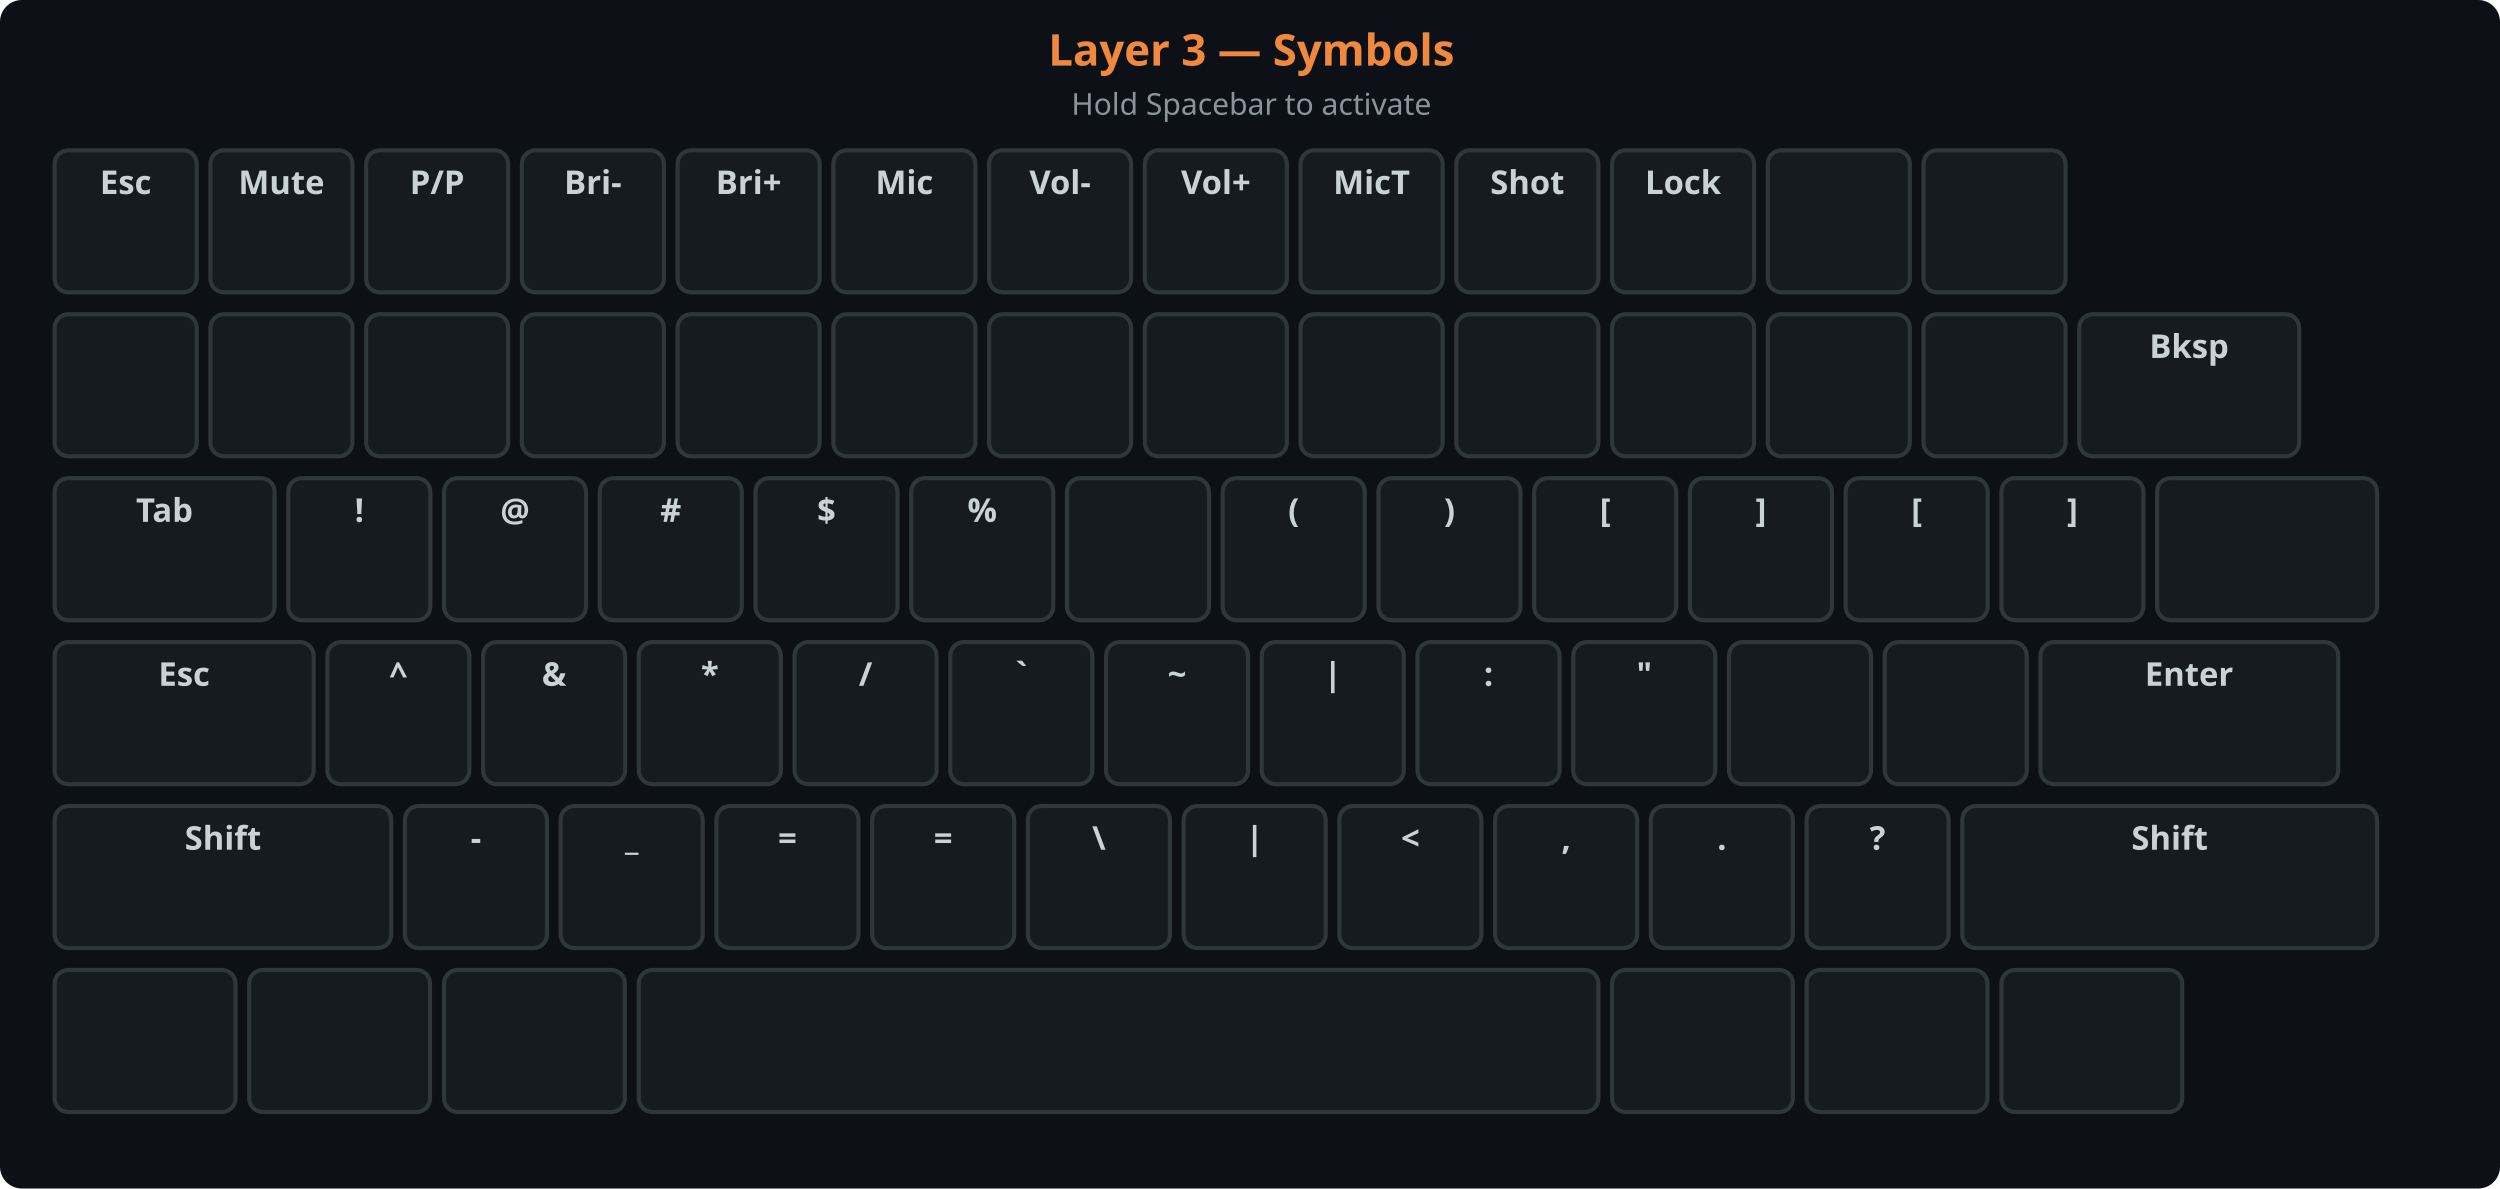
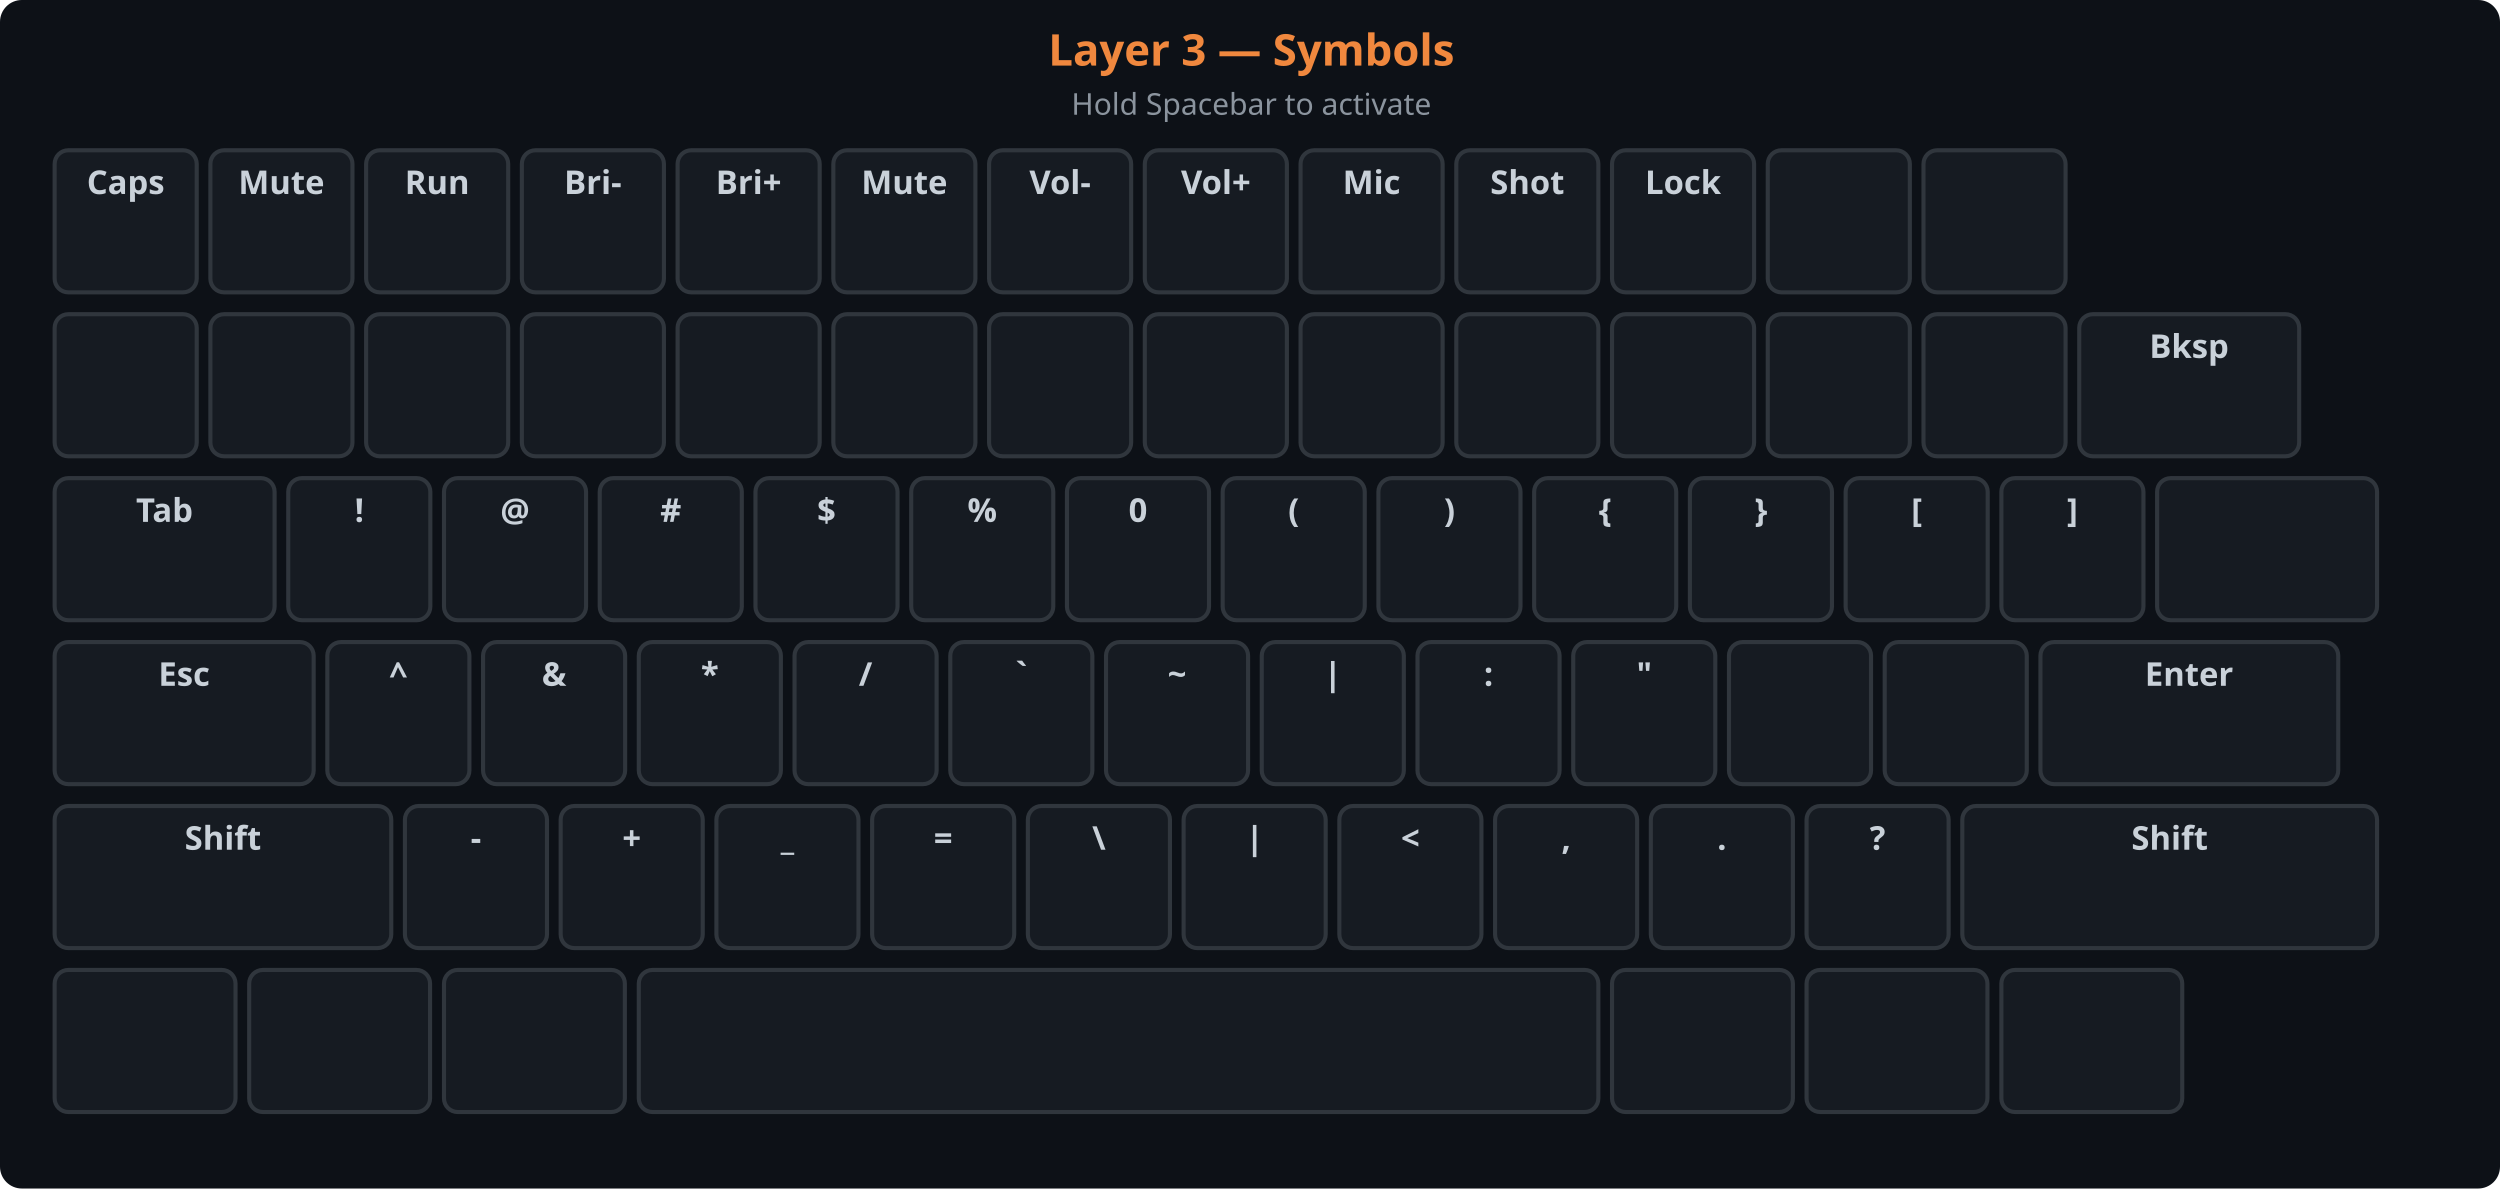
<svg xmlns="http://www.w3.org/2000/svg" viewBox="0 0 915 435" width="915" height="435">
  <rect width="100%" height="100%" fill="#0d1117" rx="8" />
  <text x="458" y="24" text-anchor="middle" fill="#f0883e" font-family="Segoe UI,system-ui,-apple-system,sans-serif" font-size="16" font-weight="700">Layer 3 — Symbols</text>
  <text x="458" y="42" text-anchor="middle" fill="#8b949e" font-family="Segoe UI,system-ui,-apple-system,sans-serif" font-size="11">Hold Spacebar to activate</text>
  <rect x="20.0" y="55.0" width="52.0" height="52" rx="5" fill="#161b22" stroke="#30363d" stroke-width="1.5" />
-   <text x="46.0" y="71.0" text-anchor="middle" fill="#c9d1d9" font-family="Segoe UI,system-ui,-apple-system,sans-serif" font-size="12" font-weight="600">Esc</text>
+   <text x="46.0" y="71.0" text-anchor="middle" fill="#c9d1d9" font-family="Segoe UI,system-ui,-apple-system,sans-serif" font-size="12" font-weight="600">Caps</text>
  <rect x="77.0" y="55.0" width="52.0" height="52" rx="5" fill="#161b22" stroke="#30363d" stroke-width="1.5" />
  <text x="103.0" y="71.0" text-anchor="middle" fill="#c9d1d9" font-family="Segoe UI,system-ui,-apple-system,sans-serif" font-size="12" font-weight="600">Mute</text>
  <rect x="134.0" y="55.0" width="52.0" height="52" rx="5" fill="#161b22" stroke="#30363d" stroke-width="1.5" />
-   <text x="160.0" y="71.0" text-anchor="middle" fill="#c9d1d9" font-family="Segoe UI,system-ui,-apple-system,sans-serif" font-size="12" font-weight="600">P/P</text>
+   <text x="160.0" y="71.0" text-anchor="middle" fill="#c9d1d9" font-family="Segoe UI,system-ui,-apple-system,sans-serif" font-size="12" font-weight="600">Run</text>
  <rect x="191.0" y="55.0" width="52.0" height="52" rx="5" fill="#161b22" stroke="#30363d" stroke-width="1.5" />
  <text x="217.0" y="71.0" text-anchor="middle" fill="#c9d1d9" font-family="Segoe UI,system-ui,-apple-system,sans-serif" font-size="12" font-weight="600">Bri-</text>
  <rect x="248.0" y="55.0" width="52.0" height="52" rx="5" fill="#161b22" stroke="#30363d" stroke-width="1.5" />
  <text x="274.0" y="71.0" text-anchor="middle" fill="#c9d1d9" font-family="Segoe UI,system-ui,-apple-system,sans-serif" font-size="12" font-weight="600">Bri+</text>
  <rect x="305.0" y="55.0" width="52.0" height="52" rx="5" fill="#161b22" stroke="#30363d" stroke-width="1.5" />
-   <text x="331.0" y="71.0" text-anchor="middle" fill="#c9d1d9" font-family="Segoe UI,system-ui,-apple-system,sans-serif" font-size="12" font-weight="600">Mic</text>
+   <text x="331.0" y="71.0" text-anchor="middle" fill="#c9d1d9" font-family="Segoe UI,system-ui,-apple-system,sans-serif" font-size="12" font-weight="600">Mute</text>
  <rect x="362.0" y="55.0" width="52.0" height="52" rx="5" fill="#161b22" stroke="#30363d" stroke-width="1.5" />
  <text x="388.0" y="71.0" text-anchor="middle" fill="#c9d1d9" font-family="Segoe UI,system-ui,-apple-system,sans-serif" font-size="12" font-weight="600">Vol-</text>
  <rect x="419.0" y="55.0" width="52.0" height="52" rx="5" fill="#161b22" stroke="#30363d" stroke-width="1.5" />
  <text x="445.0" y="71.0" text-anchor="middle" fill="#c9d1d9" font-family="Segoe UI,system-ui,-apple-system,sans-serif" font-size="12" font-weight="600">Vol+</text>
  <rect x="476.0" y="55.0" width="52.0" height="52" rx="5" fill="#161b22" stroke="#30363d" stroke-width="1.5" />
-   <text x="502.0" y="71.0" text-anchor="middle" fill="#c9d1d9" font-family="Segoe UI,system-ui,-apple-system,sans-serif" font-size="12" font-weight="600">MicT</text>
+   <text x="502.0" y="71.0" text-anchor="middle" fill="#c9d1d9" font-family="Segoe UI,system-ui,-apple-system,sans-serif" font-size="12" font-weight="600">Mic</text>
  <rect x="533.0" y="55.0" width="52.0" height="52" rx="5" fill="#161b22" stroke="#30363d" stroke-width="1.5" />
  <text x="559.0" y="71.0" text-anchor="middle" fill="#c9d1d9" font-family="Segoe UI,system-ui,-apple-system,sans-serif" font-size="12" font-weight="600">Shot</text>
  <rect x="590.0" y="55.0" width="52.0" height="52" rx="5" fill="#161b22" stroke="#30363d" stroke-width="1.5" />
  <text x="616.0" y="71.0" text-anchor="middle" fill="#c9d1d9" font-family="Segoe UI,system-ui,-apple-system,sans-serif" font-size="12" font-weight="600">Lock</text>
  <rect x="647.0" y="55.0" width="52.0" height="52" rx="5" fill="#161b22" stroke="#30363d" stroke-width="1.5" />
  <rect x="704.0" y="55.0" width="52.0" height="52" rx="5" fill="#161b22" stroke="#30363d" stroke-width="1.5" />
  <rect x="20.0" y="115.0" width="52.0" height="52" rx="5" fill="#161b22" stroke="#30363d" stroke-width="1.5" />
  <rect x="77.0" y="115.0" width="52.0" height="52" rx="5" fill="#161b22" stroke="#30363d" stroke-width="1.5" />
  <rect x="134.0" y="115.0" width="52.0" height="52" rx="5" fill="#161b22" stroke="#30363d" stroke-width="1.5" />
  <rect x="191.0" y="115.0" width="52.0" height="52" rx="5" fill="#161b22" stroke="#30363d" stroke-width="1.5" />
  <rect x="248.0" y="115.0" width="52.0" height="52" rx="5" fill="#161b22" stroke="#30363d" stroke-width="1.5" />
  <rect x="305.0" y="115.0" width="52.0" height="52" rx="5" fill="#161b22" stroke="#30363d" stroke-width="1.5" />
  <rect x="362.0" y="115.0" width="52.0" height="52" rx="5" fill="#161b22" stroke="#30363d" stroke-width="1.5" />
  <rect x="419.0" y="115.0" width="52.0" height="52" rx="5" fill="#161b22" stroke="#30363d" stroke-width="1.5" />
  <rect x="476.0" y="115.0" width="52.0" height="52" rx="5" fill="#161b22" stroke="#30363d" stroke-width="1.5" />
  <rect x="533.0" y="115.0" width="52.0" height="52" rx="5" fill="#161b22" stroke="#30363d" stroke-width="1.5" />
  <rect x="590.0" y="115.0" width="52.0" height="52" rx="5" fill="#161b22" stroke="#30363d" stroke-width="1.5" />
  <rect x="647.0" y="115.0" width="52.0" height="52" rx="5" fill="#161b22" stroke="#30363d" stroke-width="1.5" />
  <rect x="704.0" y="115.0" width="52.0" height="52" rx="5" fill="#161b22" stroke="#30363d" stroke-width="1.5" />
  <rect x="761.0" y="115.0" width="80.5" height="52" rx="5" fill="#161b22" stroke="#30363d" stroke-width="1.5" />
  <text x="801.2" y="131.0" text-anchor="middle" fill="#c9d1d9" font-family="Segoe UI,system-ui,-apple-system,sans-serif" font-size="12" font-weight="600">Bksp</text>
  <rect x="20.0" y="175.0" width="80.5" height="52" rx="5" fill="#161b22" stroke="#30363d" stroke-width="1.5" />
  <text x="60.2" y="191.0" text-anchor="middle" fill="#c9d1d9" font-family="Segoe UI,system-ui,-apple-system,sans-serif" font-size="12" font-weight="600">Tab</text>
  <rect x="105.5" y="175.0" width="52.0" height="52" rx="5" fill="#161b22" stroke="#30363d" stroke-width="1.5" />
  <text x="131.5" y="191.0" text-anchor="middle" fill="#c9d1d9" font-family="Segoe UI,system-ui,-apple-system,sans-serif" font-size="12" font-weight="600">!</text>
  <rect x="162.5" y="175.0" width="52.0" height="52" rx="5" fill="#161b22" stroke="#30363d" stroke-width="1.5" />
  <text x="188.5" y="191.0" text-anchor="middle" fill="#c9d1d9" font-family="Segoe UI,system-ui,-apple-system,sans-serif" font-size="12" font-weight="600">@</text>
  <rect x="219.5" y="175.0" width="52.0" height="52" rx="5" fill="#161b22" stroke="#30363d" stroke-width="1.5" />
  <text x="245.5" y="191.0" text-anchor="middle" fill="#c9d1d9" font-family="Segoe UI,system-ui,-apple-system,sans-serif" font-size="12" font-weight="600">#</text>
  <rect x="276.5" y="175.0" width="52.0" height="52" rx="5" fill="#161b22" stroke="#30363d" stroke-width="1.5" />
  <text x="302.5" y="191.0" text-anchor="middle" fill="#c9d1d9" font-family="Segoe UI,system-ui,-apple-system,sans-serif" font-size="12" font-weight="600">$</text>
  <rect x="333.5" y="175.0" width="52.0" height="52" rx="5" fill="#161b22" stroke="#30363d" stroke-width="1.5" />
  <text x="359.5" y="191.0" text-anchor="middle" fill="#c9d1d9" font-family="Segoe UI,system-ui,-apple-system,sans-serif" font-size="12" font-weight="600">%</text>
  <rect x="390.5" y="175.0" width="52.0" height="52" rx="5" fill="#161b22" stroke="#30363d" stroke-width="1.5" />
+   <text x="416.5" y="191.0" text-anchor="middle" fill="#c9d1d9" font-family="Segoe UI,system-ui,-apple-system,sans-serif" font-size="12" font-weight="600">0</text>
  <rect x="447.5" y="175.0" width="52.0" height="52" rx="5" fill="#161b22" stroke="#30363d" stroke-width="1.5" />
  <text x="473.5" y="191.0" text-anchor="middle" fill="#c9d1d9" font-family="Segoe UI,system-ui,-apple-system,sans-serif" font-size="12" font-weight="600">(</text>
  <rect x="504.5" y="175.0" width="52.0" height="52" rx="5" fill="#161b22" stroke="#30363d" stroke-width="1.5" />
  <text x="530.5" y="191.0" text-anchor="middle" fill="#c9d1d9" font-family="Segoe UI,system-ui,-apple-system,sans-serif" font-size="12" font-weight="600">)</text>
  <rect x="561.5" y="175.0" width="52.0" height="52" rx="5" fill="#161b22" stroke="#30363d" stroke-width="1.5" />
-   <text x="587.5" y="191.0" text-anchor="middle" fill="#c9d1d9" font-family="Segoe UI,system-ui,-apple-system,sans-serif" font-size="12" font-weight="600">[</text>
+   <text x="587.5" y="191.0" text-anchor="middle" fill="#c9d1d9" font-family="Segoe UI,system-ui,-apple-system,sans-serif" font-size="12" font-weight="600">{</text>
  <rect x="618.5" y="175.0" width="52.0" height="52" rx="5" fill="#161b22" stroke="#30363d" stroke-width="1.5" />
-   <text x="644.5" y="191.0" text-anchor="middle" fill="#c9d1d9" font-family="Segoe UI,system-ui,-apple-system,sans-serif" font-size="12" font-weight="600">]</text>
+   <text x="644.5" y="191.0" text-anchor="middle" fill="#c9d1d9" font-family="Segoe UI,system-ui,-apple-system,sans-serif" font-size="12" font-weight="600">}</text>
  <rect x="675.5" y="175.0" width="52.0" height="52" rx="5" fill="#161b22" stroke="#30363d" stroke-width="1.5" />
  <text x="701.5" y="191.0" text-anchor="middle" fill="#c9d1d9" font-family="Segoe UI,system-ui,-apple-system,sans-serif" font-size="12" font-weight="600">[</text>
  <rect x="732.5" y="175.0" width="52.0" height="52" rx="5" fill="#161b22" stroke="#30363d" stroke-width="1.5" />
  <text x="758.5" y="191.0" text-anchor="middle" fill="#c9d1d9" font-family="Segoe UI,system-ui,-apple-system,sans-serif" font-size="12" font-weight="600">]</text>
  <rect x="789.5" y="175.0" width="80.5" height="52" rx="5" fill="#161b22" stroke="#30363d" stroke-width="1.5" />
  <rect x="20.0" y="235.0" width="94.8" height="52" rx="5" fill="#161b22" stroke="#30363d" stroke-width="1.5" />
  <text x="67.4" y="251.0" text-anchor="middle" fill="#c9d1d9" font-family="Segoe UI,system-ui,-apple-system,sans-serif" font-size="12" font-weight="600">Esc</text>
  <rect x="119.8" y="235.0" width="52.0" height="52" rx="5" fill="#161b22" stroke="#30363d" stroke-width="1.5" />
  <text x="145.8" y="251.0" text-anchor="middle" fill="#c9d1d9" font-family="Segoe UI,system-ui,-apple-system,sans-serif" font-size="12" font-weight="600">^</text>
  <rect x="176.8" y="235.0" width="52.0" height="52" rx="5" fill="#161b22" stroke="#30363d" stroke-width="1.5" />
  <text x="202.8" y="251.0" text-anchor="middle" fill="#c9d1d9" font-family="Segoe UI,system-ui,-apple-system,sans-serif" font-size="12" font-weight="600">&amp;</text>
  <rect x="233.8" y="235.0" width="52.0" height="52" rx="5" fill="#161b22" stroke="#30363d" stroke-width="1.5" />
  <text x="259.8" y="251.0" text-anchor="middle" fill="#c9d1d9" font-family="Segoe UI,system-ui,-apple-system,sans-serif" font-size="12" font-weight="600">*</text>
  <rect x="290.8" y="235.0" width="52.0" height="52" rx="5" fill="#161b22" stroke="#30363d" stroke-width="1.5" />
  <text x="316.8" y="251.0" text-anchor="middle" fill="#c9d1d9" font-family="Segoe UI,system-ui,-apple-system,sans-serif" font-size="12" font-weight="600">/</text>
  <rect x="347.8" y="235.0" width="52.0" height="52" rx="5" fill="#161b22" stroke="#30363d" stroke-width="1.5" />
  <text x="373.8" y="251.0" text-anchor="middle" fill="#c9d1d9" font-family="Segoe UI,system-ui,-apple-system,sans-serif" font-size="12" font-weight="600">`</text>
  <rect x="404.8" y="235.0" width="52.0" height="52" rx="5" fill="#161b22" stroke="#30363d" stroke-width="1.5" />
  <text x="430.8" y="251.0" text-anchor="middle" fill="#c9d1d9" font-family="Segoe UI,system-ui,-apple-system,sans-serif" font-size="12" font-weight="600">~</text>
  <rect x="461.8" y="235.0" width="52.0" height="52" rx="5" fill="#161b22" stroke="#30363d" stroke-width="1.5" />
  <text x="487.8" y="251.0" text-anchor="middle" fill="#c9d1d9" font-family="Segoe UI,system-ui,-apple-system,sans-serif" font-size="12" font-weight="600">|</text>
  <rect x="518.8" y="235.0" width="52.0" height="52" rx="5" fill="#161b22" stroke="#30363d" stroke-width="1.5" />
  <text x="544.8" y="251.0" text-anchor="middle" fill="#c9d1d9" font-family="Segoe UI,system-ui,-apple-system,sans-serif" font-size="12" font-weight="600">:</text>
  <rect x="575.8" y="235.0" width="52.0" height="52" rx="5" fill="#161b22" stroke="#30363d" stroke-width="1.5" />
  <text x="601.8" y="251.0" text-anchor="middle" fill="#c9d1d9" font-family="Segoe UI,system-ui,-apple-system,sans-serif" font-size="12" font-weight="600">"</text>
  <rect x="632.8" y="235.0" width="52.0" height="52" rx="5" fill="#161b22" stroke="#30363d" stroke-width="1.5" />
  <rect x="689.8" y="235.0" width="52.0" height="52" rx="5" fill="#161b22" stroke="#30363d" stroke-width="1.5" />
  <rect x="746.8" y="235.0" width="109.0" height="52" rx="5" fill="#161b22" stroke="#30363d" stroke-width="1.5" />
  <text x="801.2" y="251.0" text-anchor="middle" fill="#c9d1d9" font-family="Segoe UI,system-ui,-apple-system,sans-serif" font-size="12" font-weight="600">Enter</text>
  <rect x="20.0" y="295.0" width="123.2" height="52" rx="5" fill="#161b22" stroke="#30363d" stroke-width="1.5" />
  <text x="81.6" y="311.0" text-anchor="middle" fill="#c9d1d9" font-family="Segoe UI,system-ui,-apple-system,sans-serif" font-size="12" font-weight="600">Shift</text>
  <rect x="148.2" y="295.0" width="52.0" height="52" rx="5" fill="#161b22" stroke="#30363d" stroke-width="1.5" />
  <text x="174.2" y="311.0" text-anchor="middle" fill="#c9d1d9" font-family="Segoe UI,system-ui,-apple-system,sans-serif" font-size="12" font-weight="600">-</text>
  <rect x="205.2" y="295.0" width="52.0" height="52" rx="5" fill="#161b22" stroke="#30363d" stroke-width="1.5" />
-   <text x="231.2" y="311.0" text-anchor="middle" fill="#c9d1d9" font-family="Segoe UI,system-ui,-apple-system,sans-serif" font-size="12" font-weight="600">_</text>
+   <text x="231.2" y="311.0" text-anchor="middle" fill="#c9d1d9" font-family="Segoe UI,system-ui,-apple-system,sans-serif" font-size="12" font-weight="600">+</text>
  <rect x="262.2" y="295.0" width="52.0" height="52" rx="5" fill="#161b22" stroke="#30363d" stroke-width="1.5" />
-   <text x="288.2" y="311.0" text-anchor="middle" fill="#c9d1d9" font-family="Segoe UI,system-ui,-apple-system,sans-serif" font-size="12" font-weight="600">=</text>
+   <text x="288.2" y="311.0" text-anchor="middle" fill="#c9d1d9" font-family="Segoe UI,system-ui,-apple-system,sans-serif" font-size="12" font-weight="600">_</text>
  <rect x="319.2" y="295.0" width="52.0" height="52" rx="5" fill="#161b22" stroke="#30363d" stroke-width="1.5" />
  <text x="345.2" y="311.0" text-anchor="middle" fill="#c9d1d9" font-family="Segoe UI,system-ui,-apple-system,sans-serif" font-size="12" font-weight="600">=</text>
  <rect x="376.2" y="295.0" width="52.0" height="52" rx="5" fill="#161b22" stroke="#30363d" stroke-width="1.5" />
  <text x="402.2" y="311.0" text-anchor="middle" fill="#c9d1d9" font-family="Segoe UI,system-ui,-apple-system,sans-serif" font-size="12" font-weight="600">\</text>
  <rect x="433.2" y="295.0" width="52.0" height="52" rx="5" fill="#161b22" stroke="#30363d" stroke-width="1.5" />
  <text x="459.2" y="311.0" text-anchor="middle" fill="#c9d1d9" font-family="Segoe UI,system-ui,-apple-system,sans-serif" font-size="12" font-weight="600">|</text>
  <rect x="490.2" y="295.0" width="52.0" height="52" rx="5" fill="#161b22" stroke="#30363d" stroke-width="1.5" />
  <text x="516.2" y="311.0" text-anchor="middle" fill="#c9d1d9" font-family="Segoe UI,system-ui,-apple-system,sans-serif" font-size="12" font-weight="600">&lt;</text>
  <rect x="547.2" y="295.0" width="52.0" height="52" rx="5" fill="#161b22" stroke="#30363d" stroke-width="1.5" />
  <text x="573.2" y="311.0" text-anchor="middle" fill="#c9d1d9" font-family="Segoe UI,system-ui,-apple-system,sans-serif" font-size="12" font-weight="600">,</text>
  <rect x="604.2" y="295.0" width="52.0" height="52" rx="5" fill="#161b22" stroke="#30363d" stroke-width="1.5" />
  <text x="630.2" y="311.0" text-anchor="middle" fill="#c9d1d9" font-family="Segoe UI,system-ui,-apple-system,sans-serif" font-size="12" font-weight="600">.</text>
  <rect x="661.2" y="295.0" width="52.0" height="52" rx="5" fill="#161b22" stroke="#30363d" stroke-width="1.5" />
  <text x="687.2" y="311.0" text-anchor="middle" fill="#c9d1d9" font-family="Segoe UI,system-ui,-apple-system,sans-serif" font-size="12" font-weight="600">?</text>
  <rect x="718.2" y="295.0" width="151.8" height="52" rx="5" fill="#161b22" stroke="#30363d" stroke-width="1.5" />
  <text x="794.1" y="311.0" text-anchor="middle" fill="#c9d1d9" font-family="Segoe UI,system-ui,-apple-system,sans-serif" font-size="12" font-weight="600">Shift</text>
  <rect x="20.0" y="355.0" width="66.2" height="52" rx="5" fill="#161b22" stroke="#30363d" stroke-width="1.5" />
  <rect x="91.2" y="355.0" width="66.2" height="52" rx="5" fill="#161b22" stroke="#30363d" stroke-width="1.5" />
  <rect x="162.5" y="355.0" width="66.2" height="52" rx="5" fill="#161b22" stroke="#30363d" stroke-width="1.5" />
  <rect x="233.8" y="355.0" width="351.2" height="52" rx="5" fill="#161b22" stroke="#30363d" stroke-width="1.5" />
  <rect x="590.0" y="355.0" width="66.2" height="52" rx="5" fill="#161b22" stroke="#30363d" stroke-width="1.5" />
  <rect x="661.2" y="355.0" width="66.2" height="52" rx="5" fill="#161b22" stroke="#30363d" stroke-width="1.5" />
  <rect x="732.5" y="355.0" width="66.2" height="52" rx="5" fill="#161b22" stroke="#30363d" stroke-width="1.5" />
</svg>
